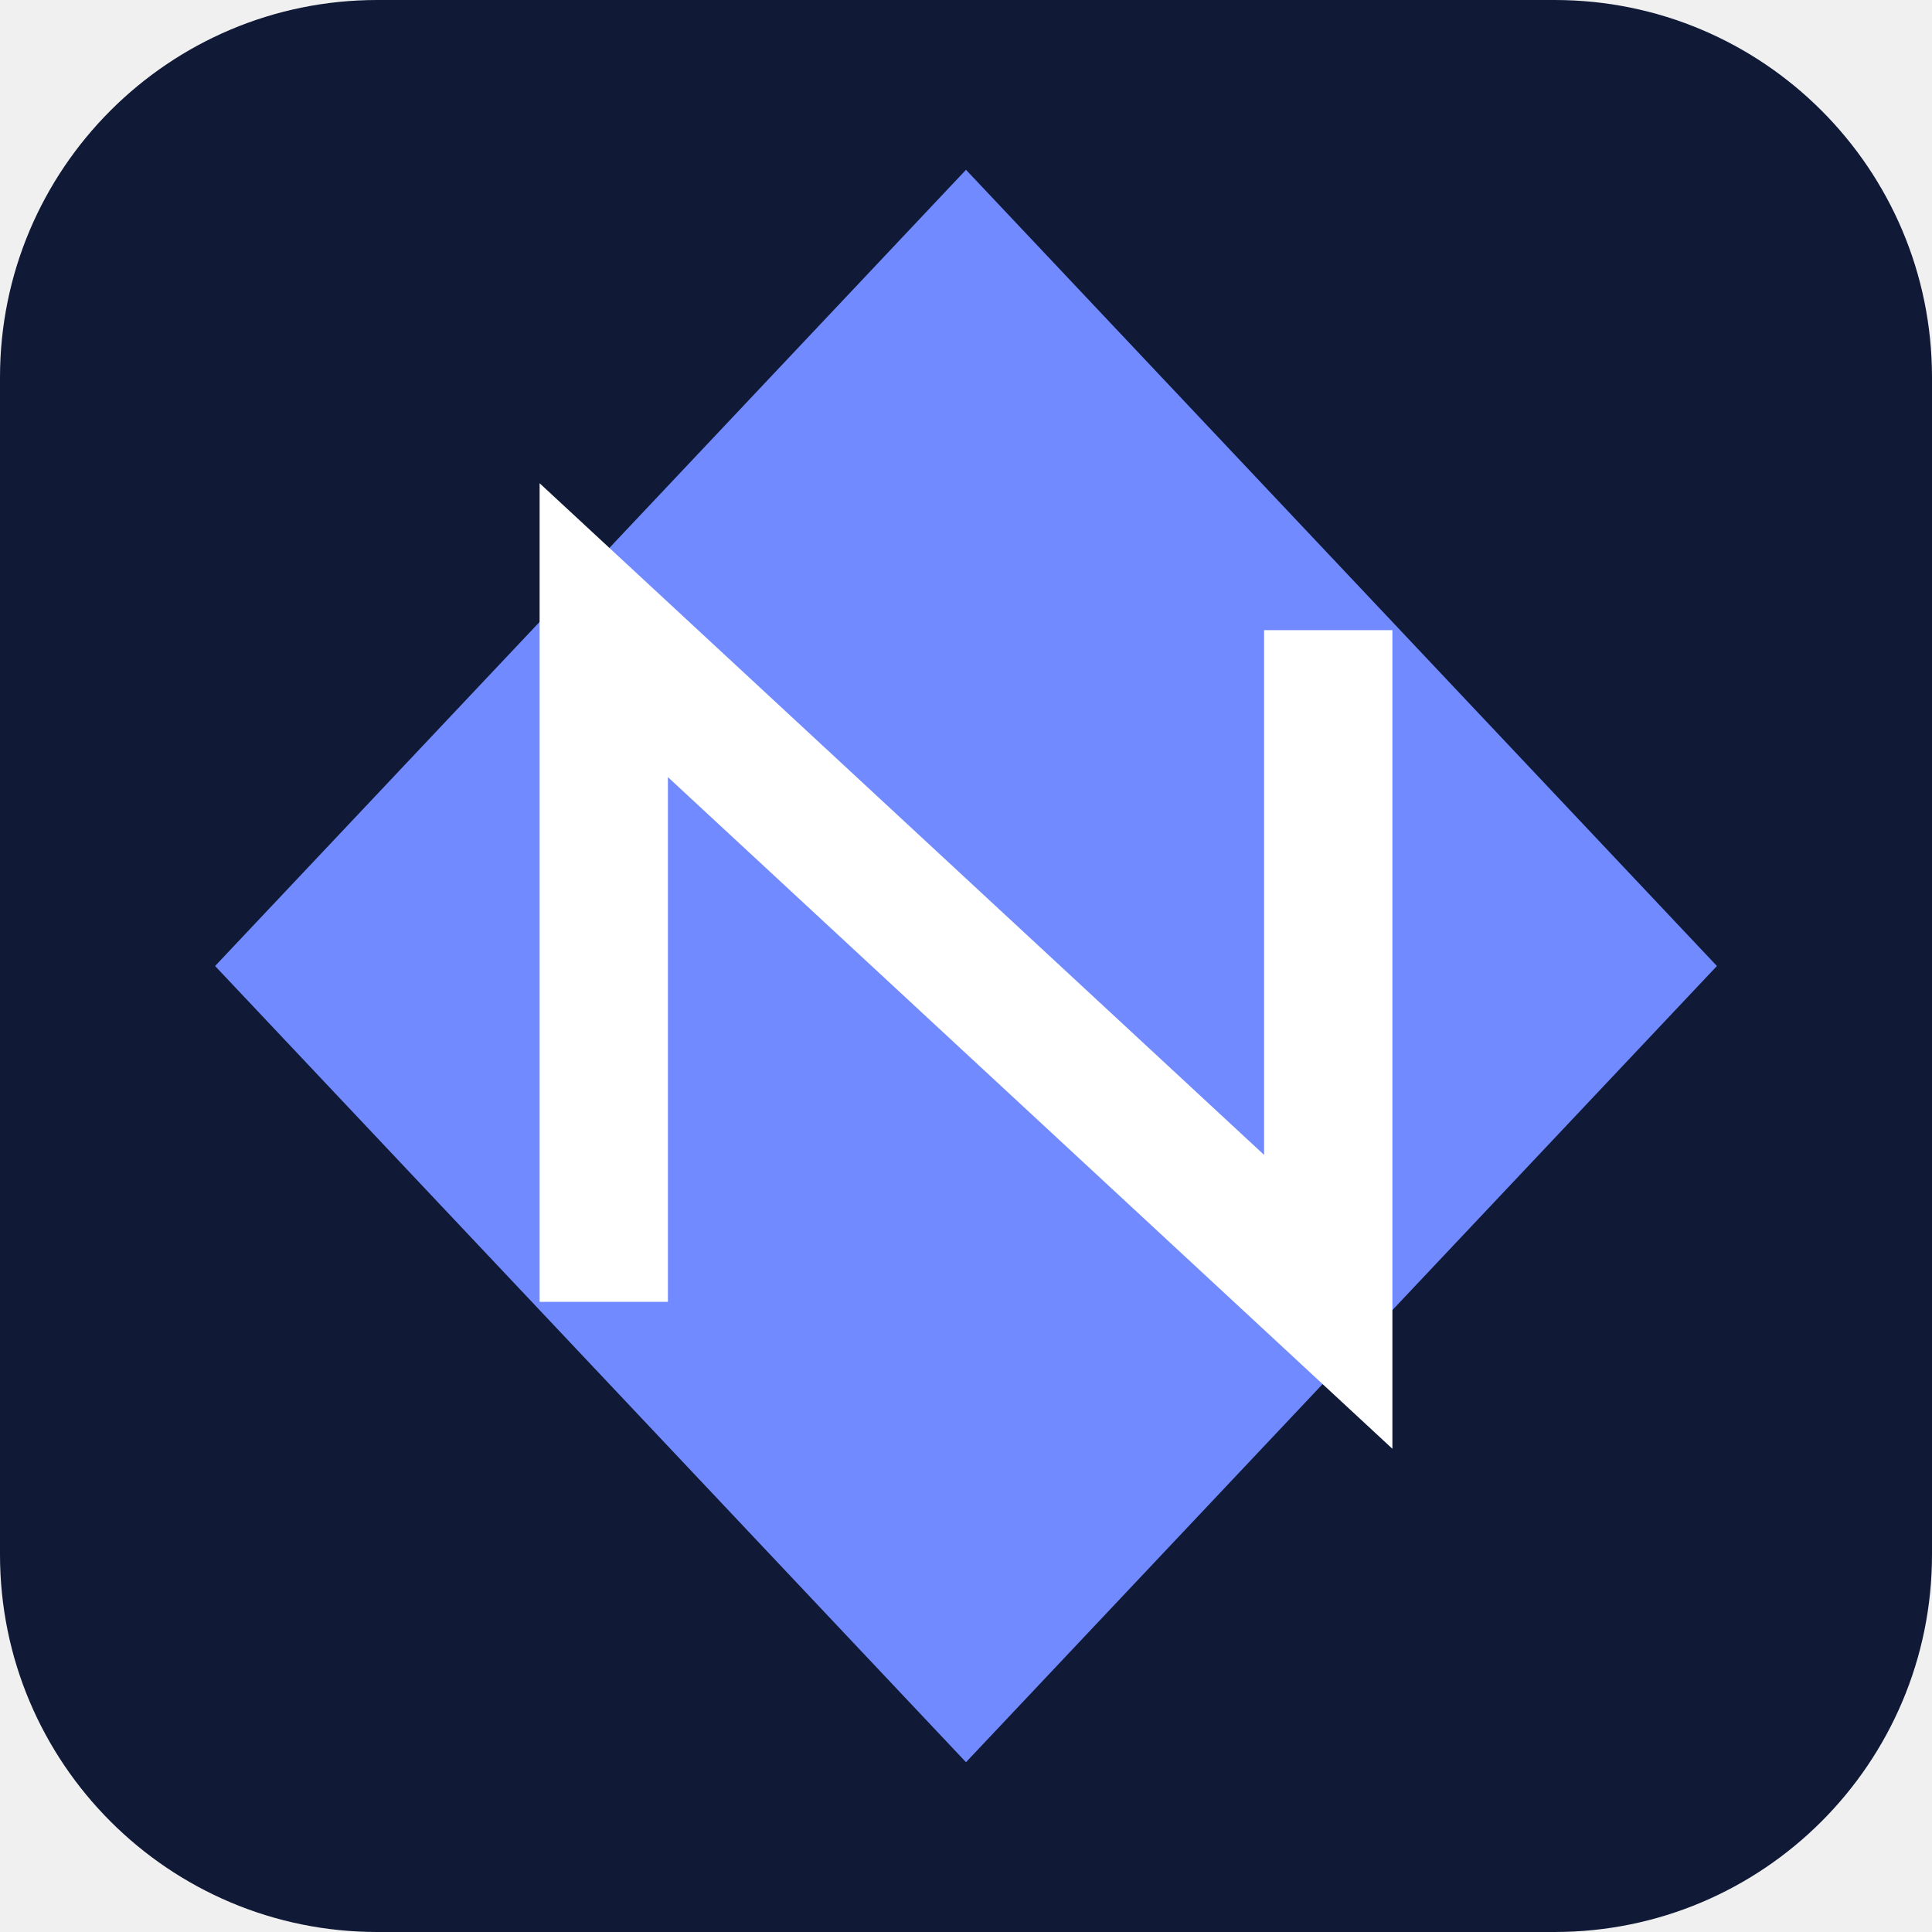
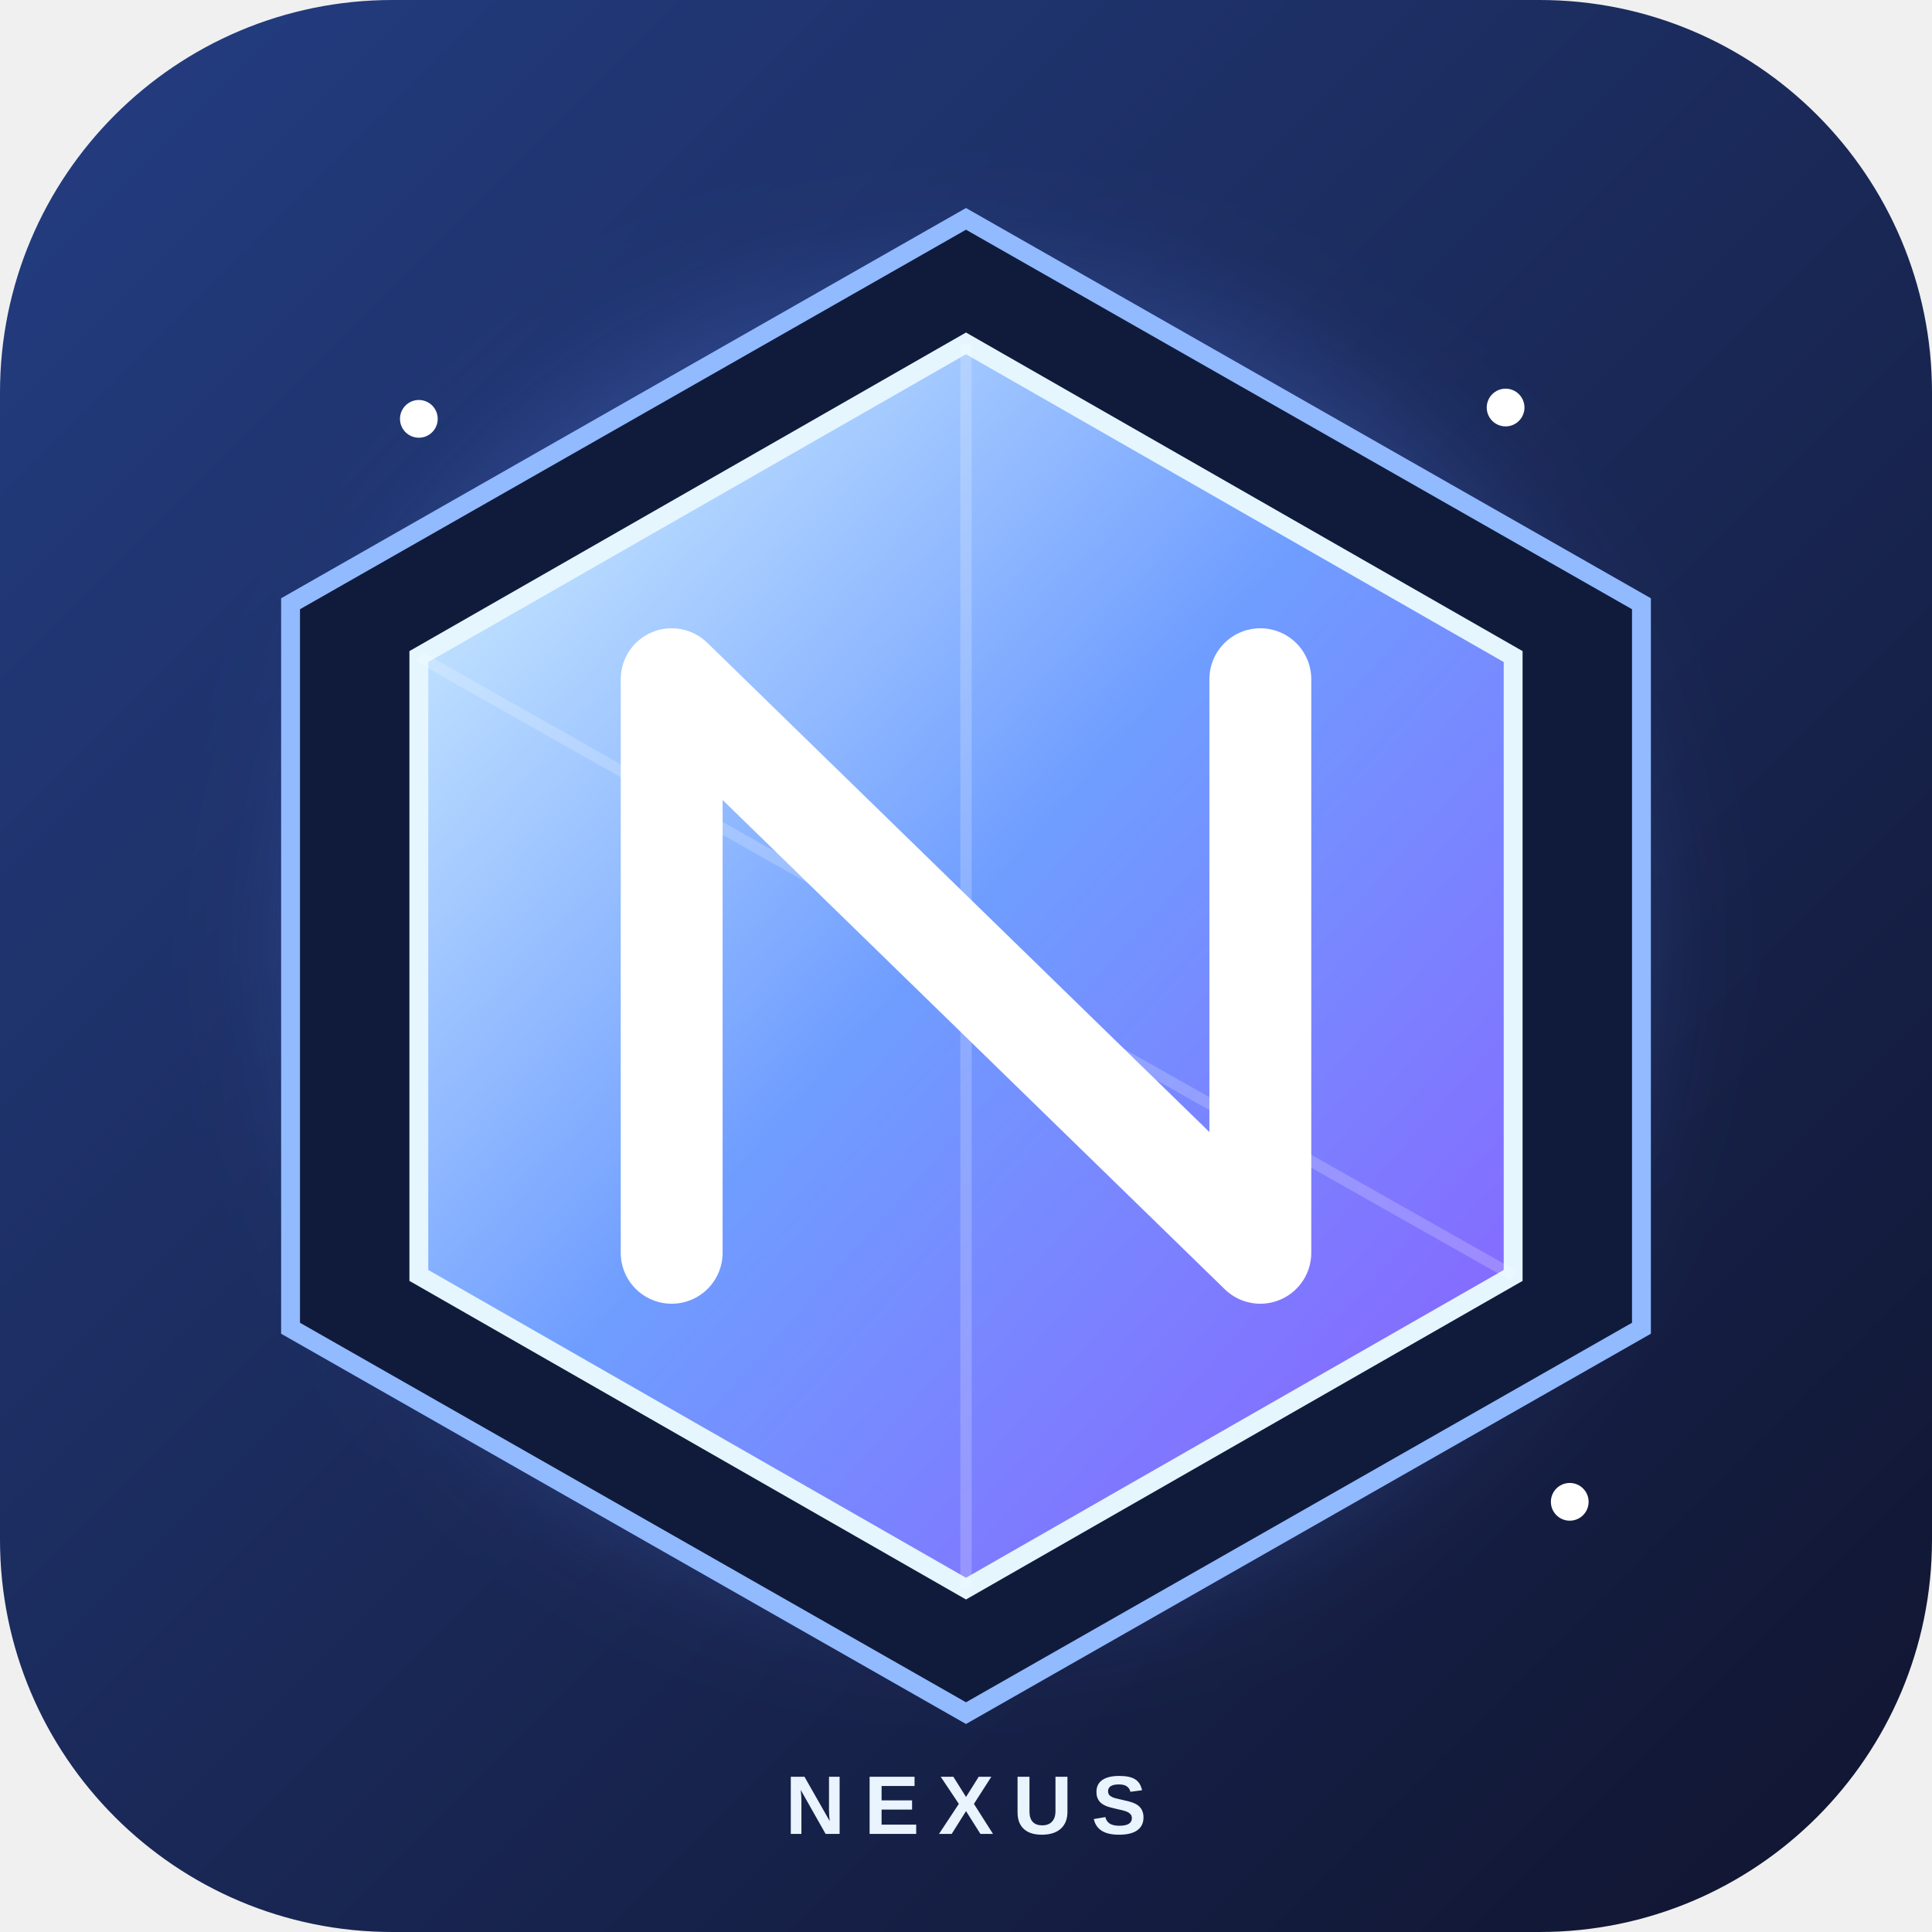
<svg xmlns="http://www.w3.org/2000/svg" viewBox="0 0 512 512">
-   <rect width="512" height="512" rx="100" fill="#101a37" />
-   <path d="M256 45 455 256 256 467 57 256Z" fill="#718aff" />
-   <path d="M160 345V167l192 178V167" fill="none" stroke="white" stroke-width="34" />
+   <defs>
+     <linearGradient id="bg" x2="1" y2="1">
+       <stop stop-color="#243e83" />
+       <stop offset="1" stop-color="#10142e" />
+     </linearGradient>
+     <linearGradient id="crystal" x2="1" y2="1">
+       <stop stop-color="#d9f7ff" />
+       <stop offset=".48" stop-color="#6f9dff" />
+       <stop offset="1" stop-color="#8b5cff" />
+     </linearGradient>
+     <filter id="s">
+       <feGaussianBlur stdDeviation="16" />
+     </filter>
+   </defs>
+   <rect width="512" height="512" rx="104" fill="url(#bg)" />
+   <circle cx="256" cy="250" r="175" fill="#648bff" opacity=".25" filter="url(#s)" />
+   <path d="M256 58 435 160v192L256 454 77 352V160Z" fill="#101b3c" stroke="#91baff" stroke-width="5" />
+   <path d="m256 91 145 83v164l-145 83-145-83V174Z" fill="url(#crystal)" stroke="#e5f6ff" stroke-width="5" />
+   <path d="M178 332V180l156 152V180" fill="none" stroke="#fff" stroke-width="27" stroke-linecap="round" stroke-linejoin="round" />
+   <path d="m256 91 0 330M111 174l290 164" stroke="#fff" stroke-opacity=".2" stroke-width="3" />
+   <g fill="#fff">
+     <circle cx="111" cy="111" r="5" />
+     <circle cx="399" cy="108" r="5" />
+     <circle cx="416" cy="398" r="5" />
+   </g>
+   <text x="256" y="486" text-anchor="middle" fill="#e9f4ff" font-family="Arial,sans-serif" font-size="22" font-weight="800" letter-spacing="5">NEXUS</text>
</svg>
